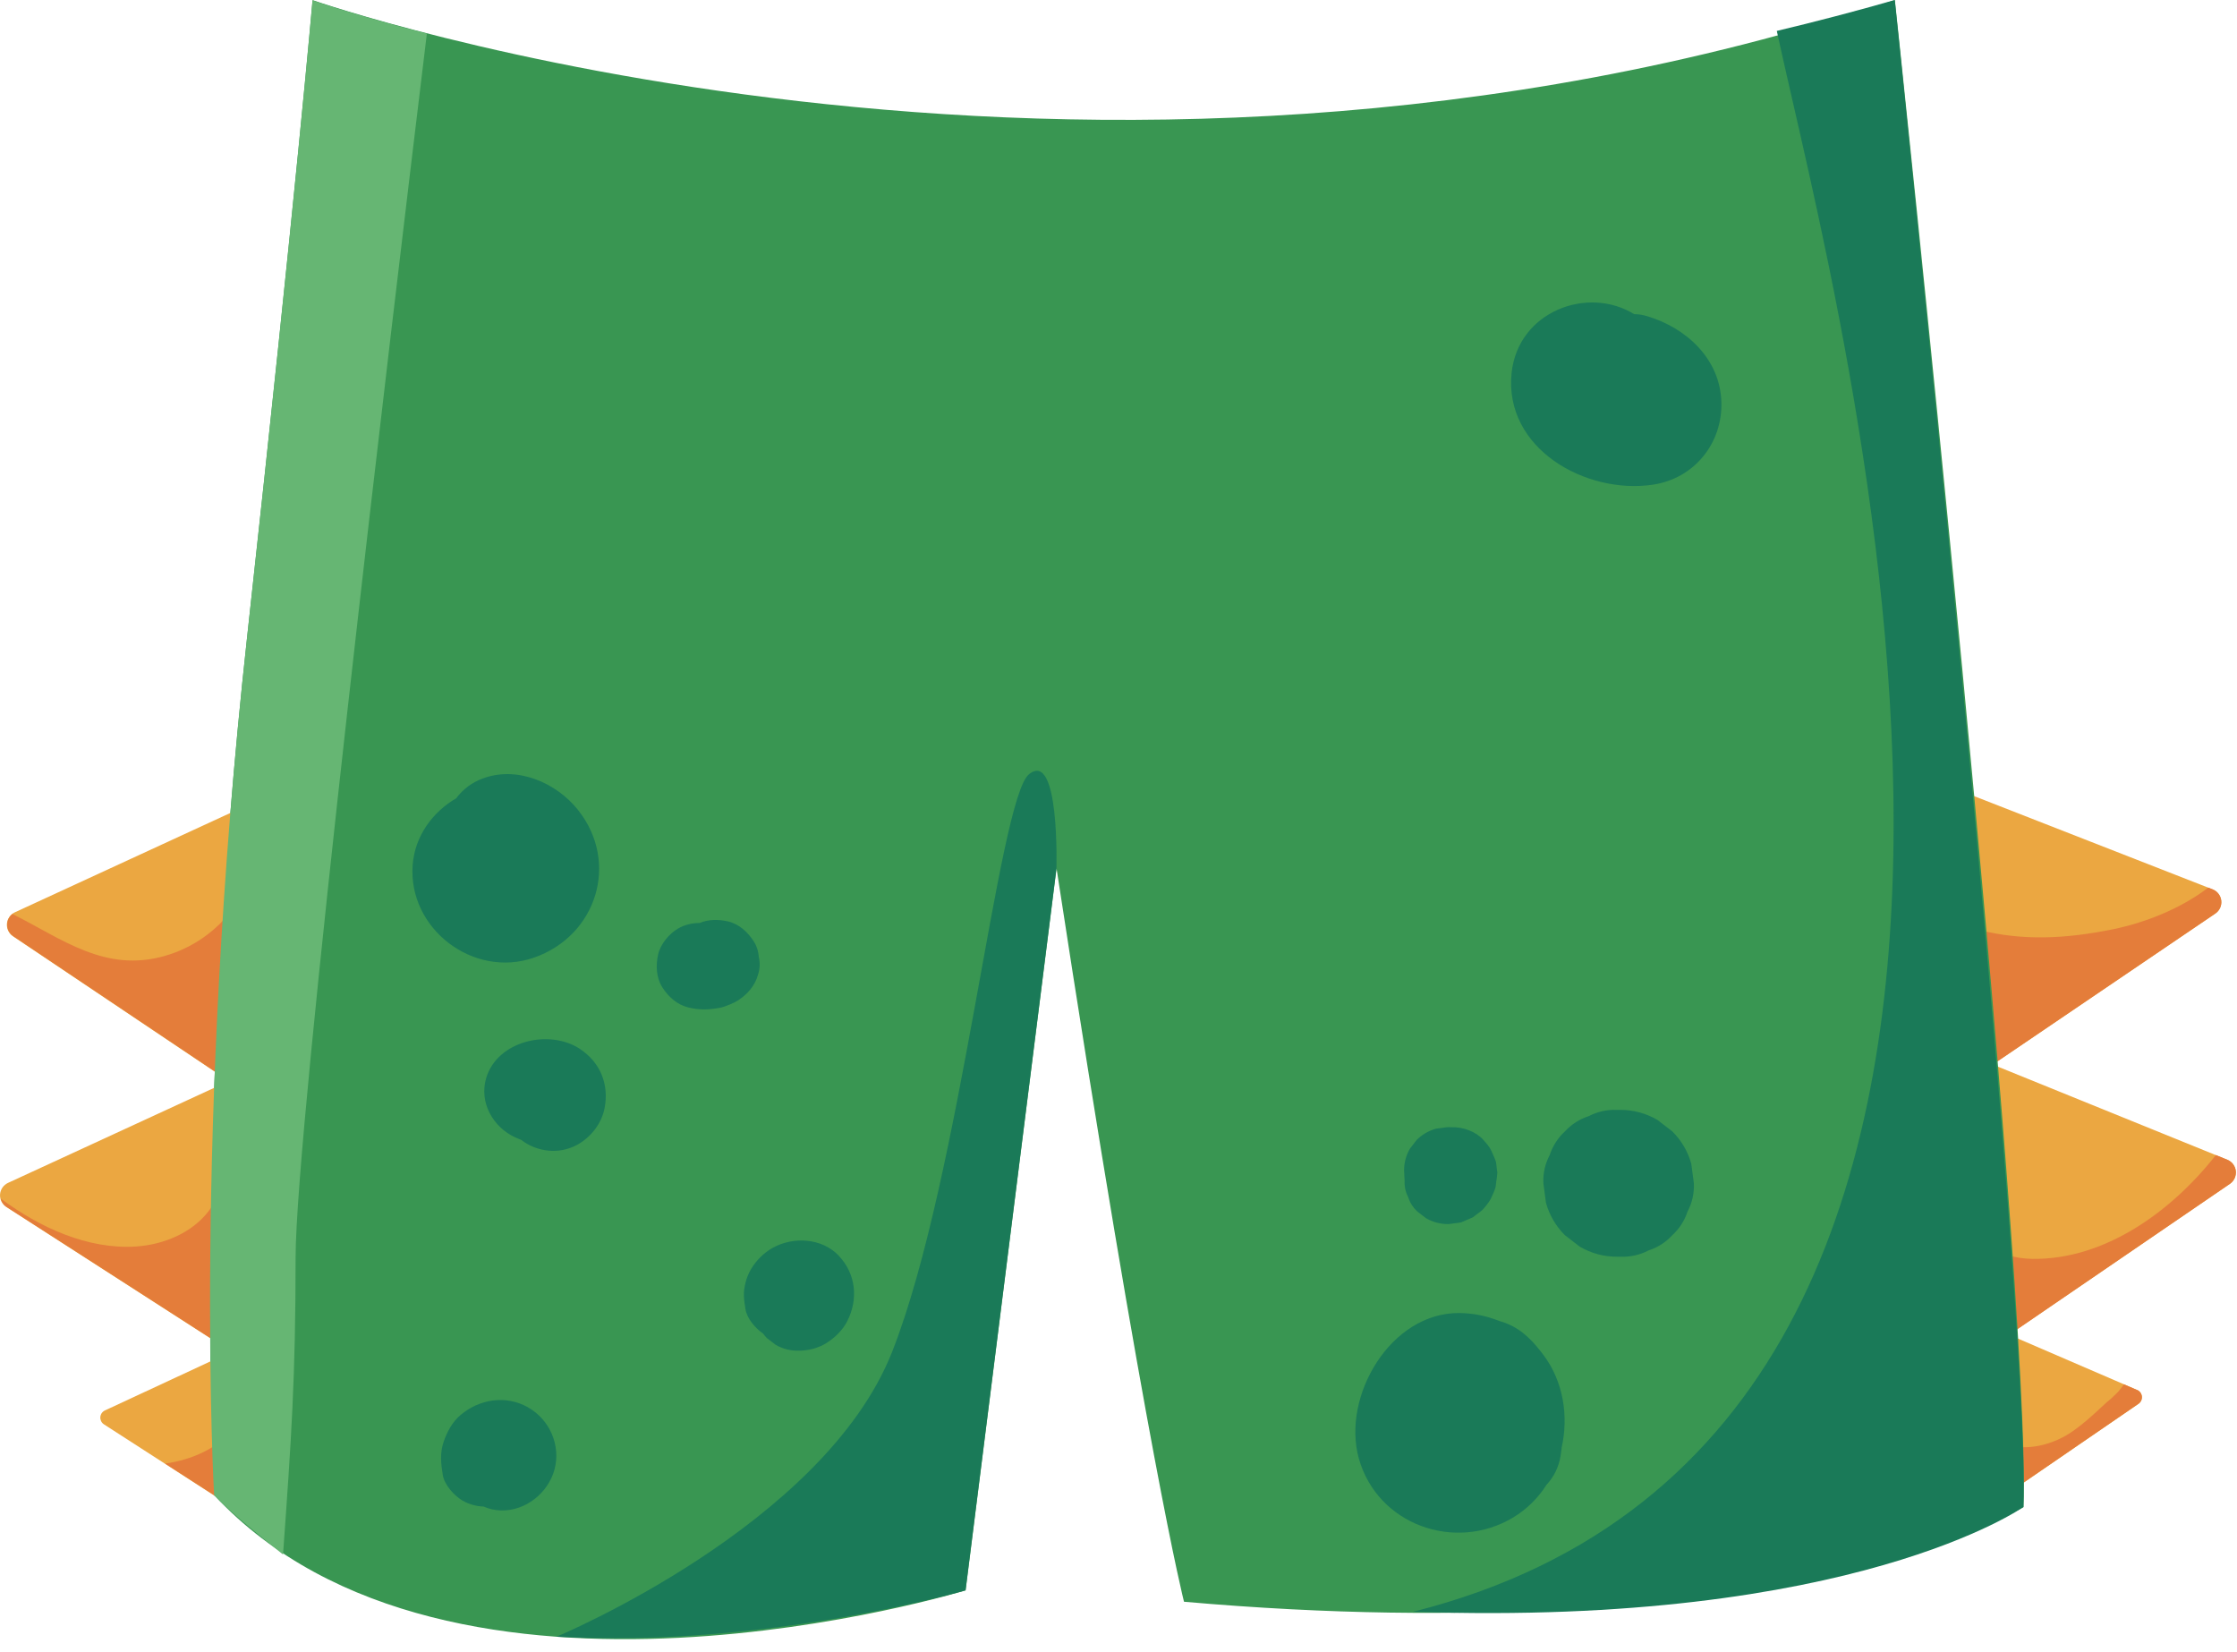
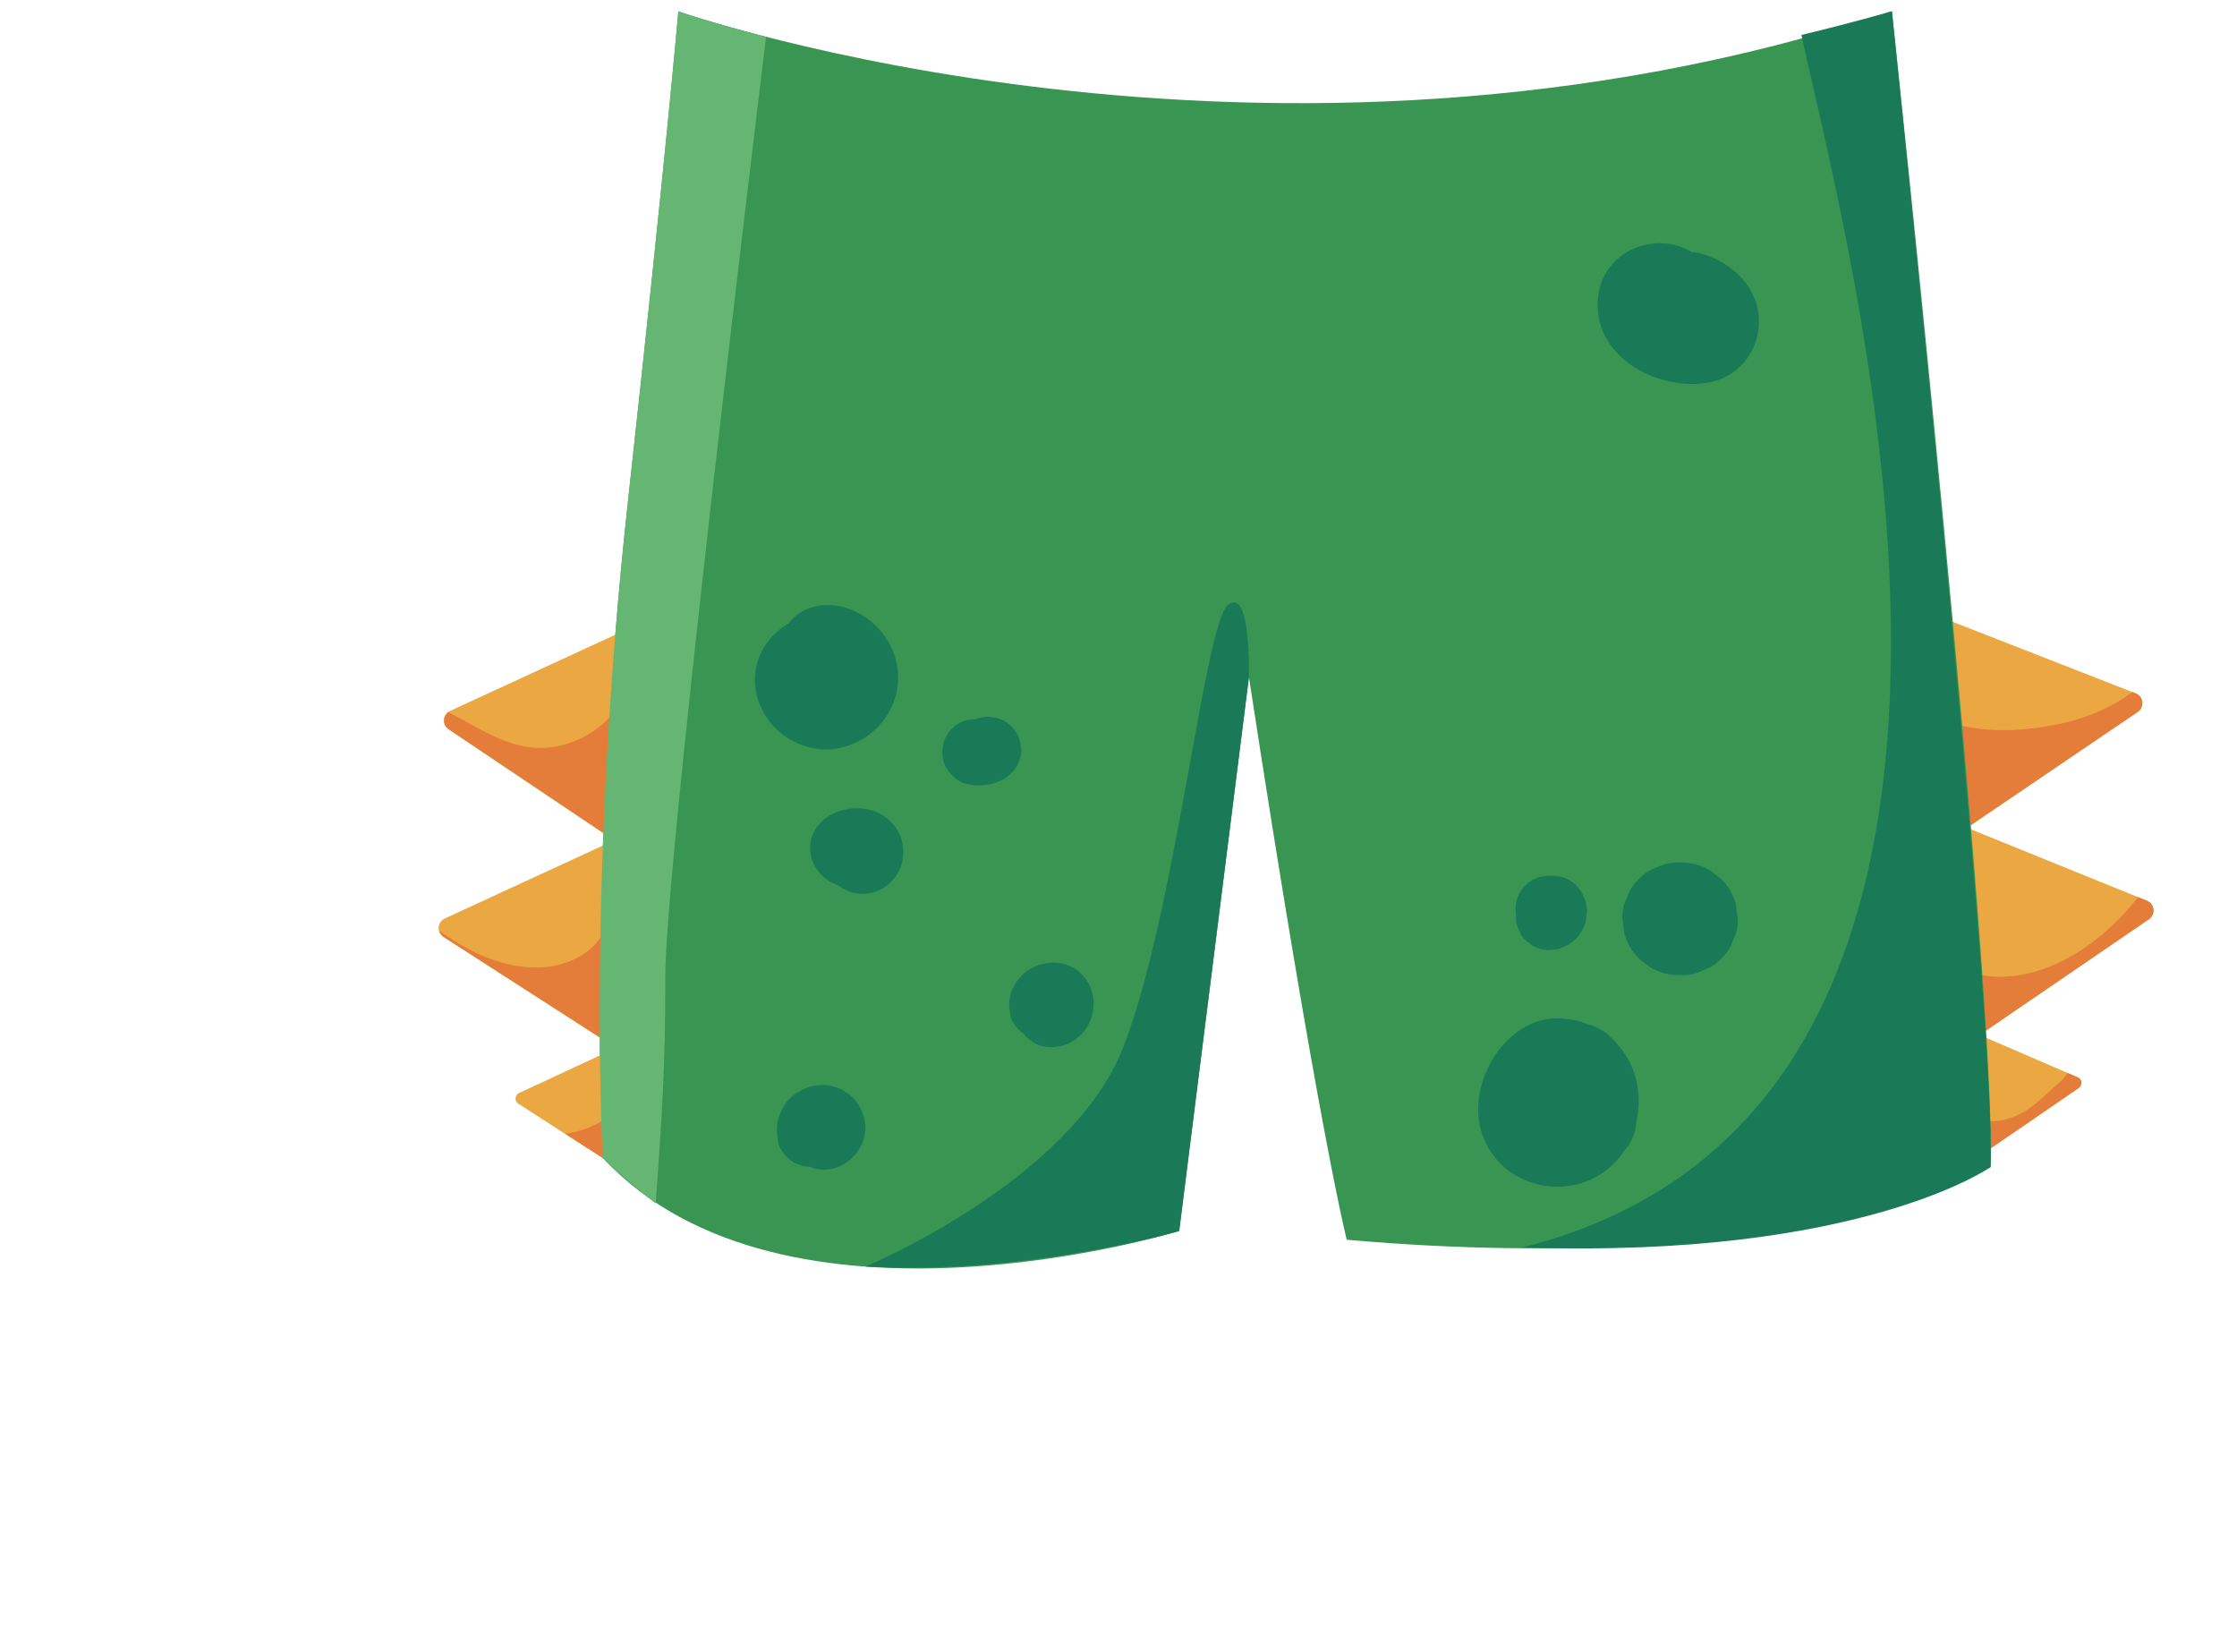
- <svg xmlns="http://www.w3.org/2000/svg" width="107" height="79" fill="none" viewBox="0 0 107 79">
+ <svg xmlns="http://www.w3.org/2000/svg" width="107" height="79" fill="none" viewBox="-22.6 -0.7 130 103">
  <path fill="#EBA741" d="m94.012 37.914 11.836 4.626a.66.66 0 0 1 .125 1.144l-10.657 7.229-1.304-12.999Z" />
  <path fill="#EBA741" d="m95.313 50.913 11.228 4.556a.66.66 0 0 1 .124 1.145l-10.57 7.224s-.14-3.961-.207-5.172c-.107-2.028-.58-7.757-.58-7.757l.005.004Zm.787 12.924 6.121 2.64a.38.38 0 0 1 .071.66l-6.233 4.276.041-7.576Z" />
  <path fill="#E47D3A" d="m105.85 42.54-.228-.09c-.041.029-.079.062-.116.09-1.263.934-2.895 1.587-4.444 1.905-2.261.458-4.315.557-6.39.033l.646 6.435 10.656-7.228a.658.658 0 0 0-.124-1.144Zm.697 12.929-.559-.227c-2.116 2.701-5.318 5.014-8.78 4.965a4.378 4.378 0 0 1-1.251-.199c.062 1.496.133 3.482.145 3.788.054-.025.108-.045.161-.066l10.408-7.117a.658.658 0 0 0-.124-1.144Zm-4.33 11.008-.629-.272a2.522 2.522 0 0 1-.597.656c.385-.297-.178.161-.24.22-.133.119-.265.243-.398.367-.38.351-.774.698-1.2.995-.817.575-1.968.938-2.962.694-.041-.012-.079-.029-.12-.045l-.012 2.317 6.233-4.275a.38.38 0 0 0-.071-.66l-.004.003Z" />
  <path fill="#399652" d="M14.948.004s36.802 12.891 75.687 0c0 0 6.535 61.128 6.154 72.074 0 0-11.931 7.013-40.156 4.527 0 0-1.794-7.005-6.097-35.073L46.188 76.06s-24.655 7.57-35.94-4.548c0 0-1.016-17.456 1.569-41C14.19 8.89 14.952.004 14.952.004h-.004Z" />
  <path fill="#1A7A58" d="M67.61 77.084c21.06.723 29.173-5.01 29.173-5.01C97.163 62.685 90.629 0 90.629 0c-1.806.52-3.848 1.053-5.641 1.479 2.903 13.474 17.746 66.737-17.382 75.601l.004.004Z" />
  <path fill="#EBA741" d="M11.278 38.761.713 43.631a.66.66 0 0 0-.091 1.148l10.325 6.927.331-12.945Z" />
  <path fill="#EBA741" d="M10.95 51.702.385 56.572a.66.66 0 0 0-.091 1.148l10.768 6.927-.112-12.945Z" />
  <path fill="#EBA741" d="m11.06 64.647-6.042 2.809a.381.381 0 0 0-.054.66l6.353 4.098-.257-7.57v.003Z" />
  <path fill="#E47D3A" d="M7.888 45.717c-2.878.822-4.92-.822-7.293-2.003a.655.655 0 0 0 .041 1.061l10.325 6.927.212-8.282a6.164 6.164 0 0 1-3.289 2.297h.004Zm2.911 10.393c-.17.636-.402 1.263-.8 1.788-.811 1.074-2.182 1.632-3.503 1.718-2.295.145-4.58-.9-6.457-2.288a.655.655 0 0 0 .27.392l10.767 6.927-.083-9.43c-.033.298-.12.612-.194.892ZM7.895 69.996l3.441 2.222-.132-3.878c-.796.913-2.03 1.487-3.31 1.656Z" />
  <path fill="#1A7A58" d="M74.692 69.253c.348-1.52.088-3.185-.873-4.461a2.447 2.447 0 0 1-.096-.124c-.004-.009-.012-.017-.016-.021-.534-.686-1.098-1.219-1.984-1.466a5.275 5.275 0 0 0-1.918-.384c-3.296-.03-5.64 3.994-4.808 6.96.886 3.163 4.601 4.493 7.385 2.816a4.864 4.864 0 0 0 1.59-1.56 2.62 2.62 0 0 0 .67-1.364c.022-.132.038-.264.055-.392l-.005-.004Zm6.205-13.593a3.466 3.466 0 0 0-.907-1.55l-.713-.549a3.497 3.497 0 0 0-1.776-.48h-.158a2.673 2.673 0 0 0-1.354.302c-.435.14-.816.384-1.135.727a2.647 2.647 0 0 0-.729 1.132c-.22.417-.323.867-.302 1.35l.124.934c.166.595.468 1.111.907 1.55l.713.549c.55.318 1.143.479 1.776.479h.158c.484.016.936-.083 1.354-.302.435-.14.816-.384 1.135-.727.344-.318.584-.694.729-1.132.22-.417.323-.867.302-1.35l-.124-.934Zm-9.272.458-.037-.285a2.365 2.365 0 0 0-.042-.294c-.029-.099-.079-.194-.116-.285-.149-.346-.17-.392-.476-.735-.36-.405-.982-.632-1.55-.607-.057 0-.11-.008-.173-.004l-.55.074c-.353.1-.655.277-.916.533-.108.14-.216.277-.323.417-.187.322-.282.67-.282 1.041l.025.504c-.012.285.05.55.178.797.083.256.228.48.427.665.14.108.277.215.418.322.323.186.67.281 1.044.281.103 0 .223-.024.319-.037.099-.012.215-.02.314-.045a2.57 2.57 0 0 0 .265-.112c.091-.037.178-.074.265-.111.013-.009.025-.013.038-.02.074-.059.149-.117.227-.174.08-.054.154-.112.224-.174.008-.008.02-.02.03-.033.078-.083.285-.326.372-.5.066-.132.178-.384.22-.524l.012-.054c.016-.095.029-.19.037-.285.017-.1.03-.198.037-.297v-.054l.013-.004Zm7.15-41a2.216 2.216 0 0 0-.613-.095c-2.224-1.371-5.553-.128-5.86 2.817-.373 3.606 3.541 5.82 6.76 5.34 1.966-.293 3.329-1.965 3.275-3.94-.054-2.07-1.677-3.564-3.562-4.122ZM27.76 50.178c-1.47-.983-3.976-.413-4.507 1.388-.34 1.16.324 2.337 1.388 2.829.091.041.186.082.282.116.75.582 1.805.718 2.68.243.65-.355 1.167-1.008 1.312-1.739.228-1.136-.19-2.189-1.16-2.837h.005Zm-.106-11.434c-1.048-1.321-2.933-2.131-4.577-1.507a2.743 2.743 0 0 0-1.255.941c-1.122.653-1.975 1.797-2.083 3.181-.236 3.052 2.9 5.448 5.794 4.444 3.003-1.04 4.113-4.547 2.12-7.059Zm8.64 7.039a1.546 1.546 0 0 0-.245-.768c-.285-.442-.708-.83-1.238-.95-.439-.1-.928-.1-1.346.078-.36 0-.716.083-1.031.264-.43.253-.84.744-.953 1.236-.12.528-.095 1.123.207 1.59.286.446.709.822 1.239.95.538.128.94.115 1.482.02.079-.012.15-.033.224-.057.228-.083.472-.174.675-.306.452-.293.808-.706.953-1.235.087-.273.099-.55.037-.822h-.004ZM25.258 67.307c-1.069-.599-2.32-.4-3.235.372-.389.33-.646.81-.807 1.289-.178.529-.125 1.028-.038 1.57.075.479.551 1 .953 1.234a2.19 2.19 0 0 0 1.002.281c.253.112.53.178.829.186 1.18.03 2.253-.834 2.56-1.954.314-1.148-.229-2.395-1.264-2.974v-.004Zm14.862-7.253c-.812-.85-2.175-.925-3.165-.372-.426.24-.778.595-1.03 1.012a2.43 2.43 0 0 0-.266.653c-.124.491-.079.78 0 1.272.07.438.468.905.84 1.16.059.075.113.15.183.216l.418.322c.323.186.671.28 1.044.28a.672.672 0 0 0 .128 0 3.1 3.1 0 0 0 .613-.086c.22-.062.468-.161.663-.29.393-.251.754-.602.97-1.02.546-1.057.43-2.28-.407-3.151l.009.004Z" />
  <path fill="#66B673" d="M14.947.017s-.762 8.88-3.135 30.508c-2.58 23.544-1.57 40.987-1.57 40.987.737.79 2.472 2.177 3.296 2.834.394-5.486.601-8.443.601-14.205 0-6.2 4.523-44.065 6.279-58.534-3.504-.9-5.471-1.59-5.471-1.59Z" />
  <path fill="#1A7A58" d="M46.182 76.06s-9.51 2.767-19.565 2.218c0 0 12.785-5.324 16.057-13.63 3.276-8.311 5.074-26.436 6.548-27.622 1.474-1.185 1.309 4.507 1.309 4.507" />
</svg>
